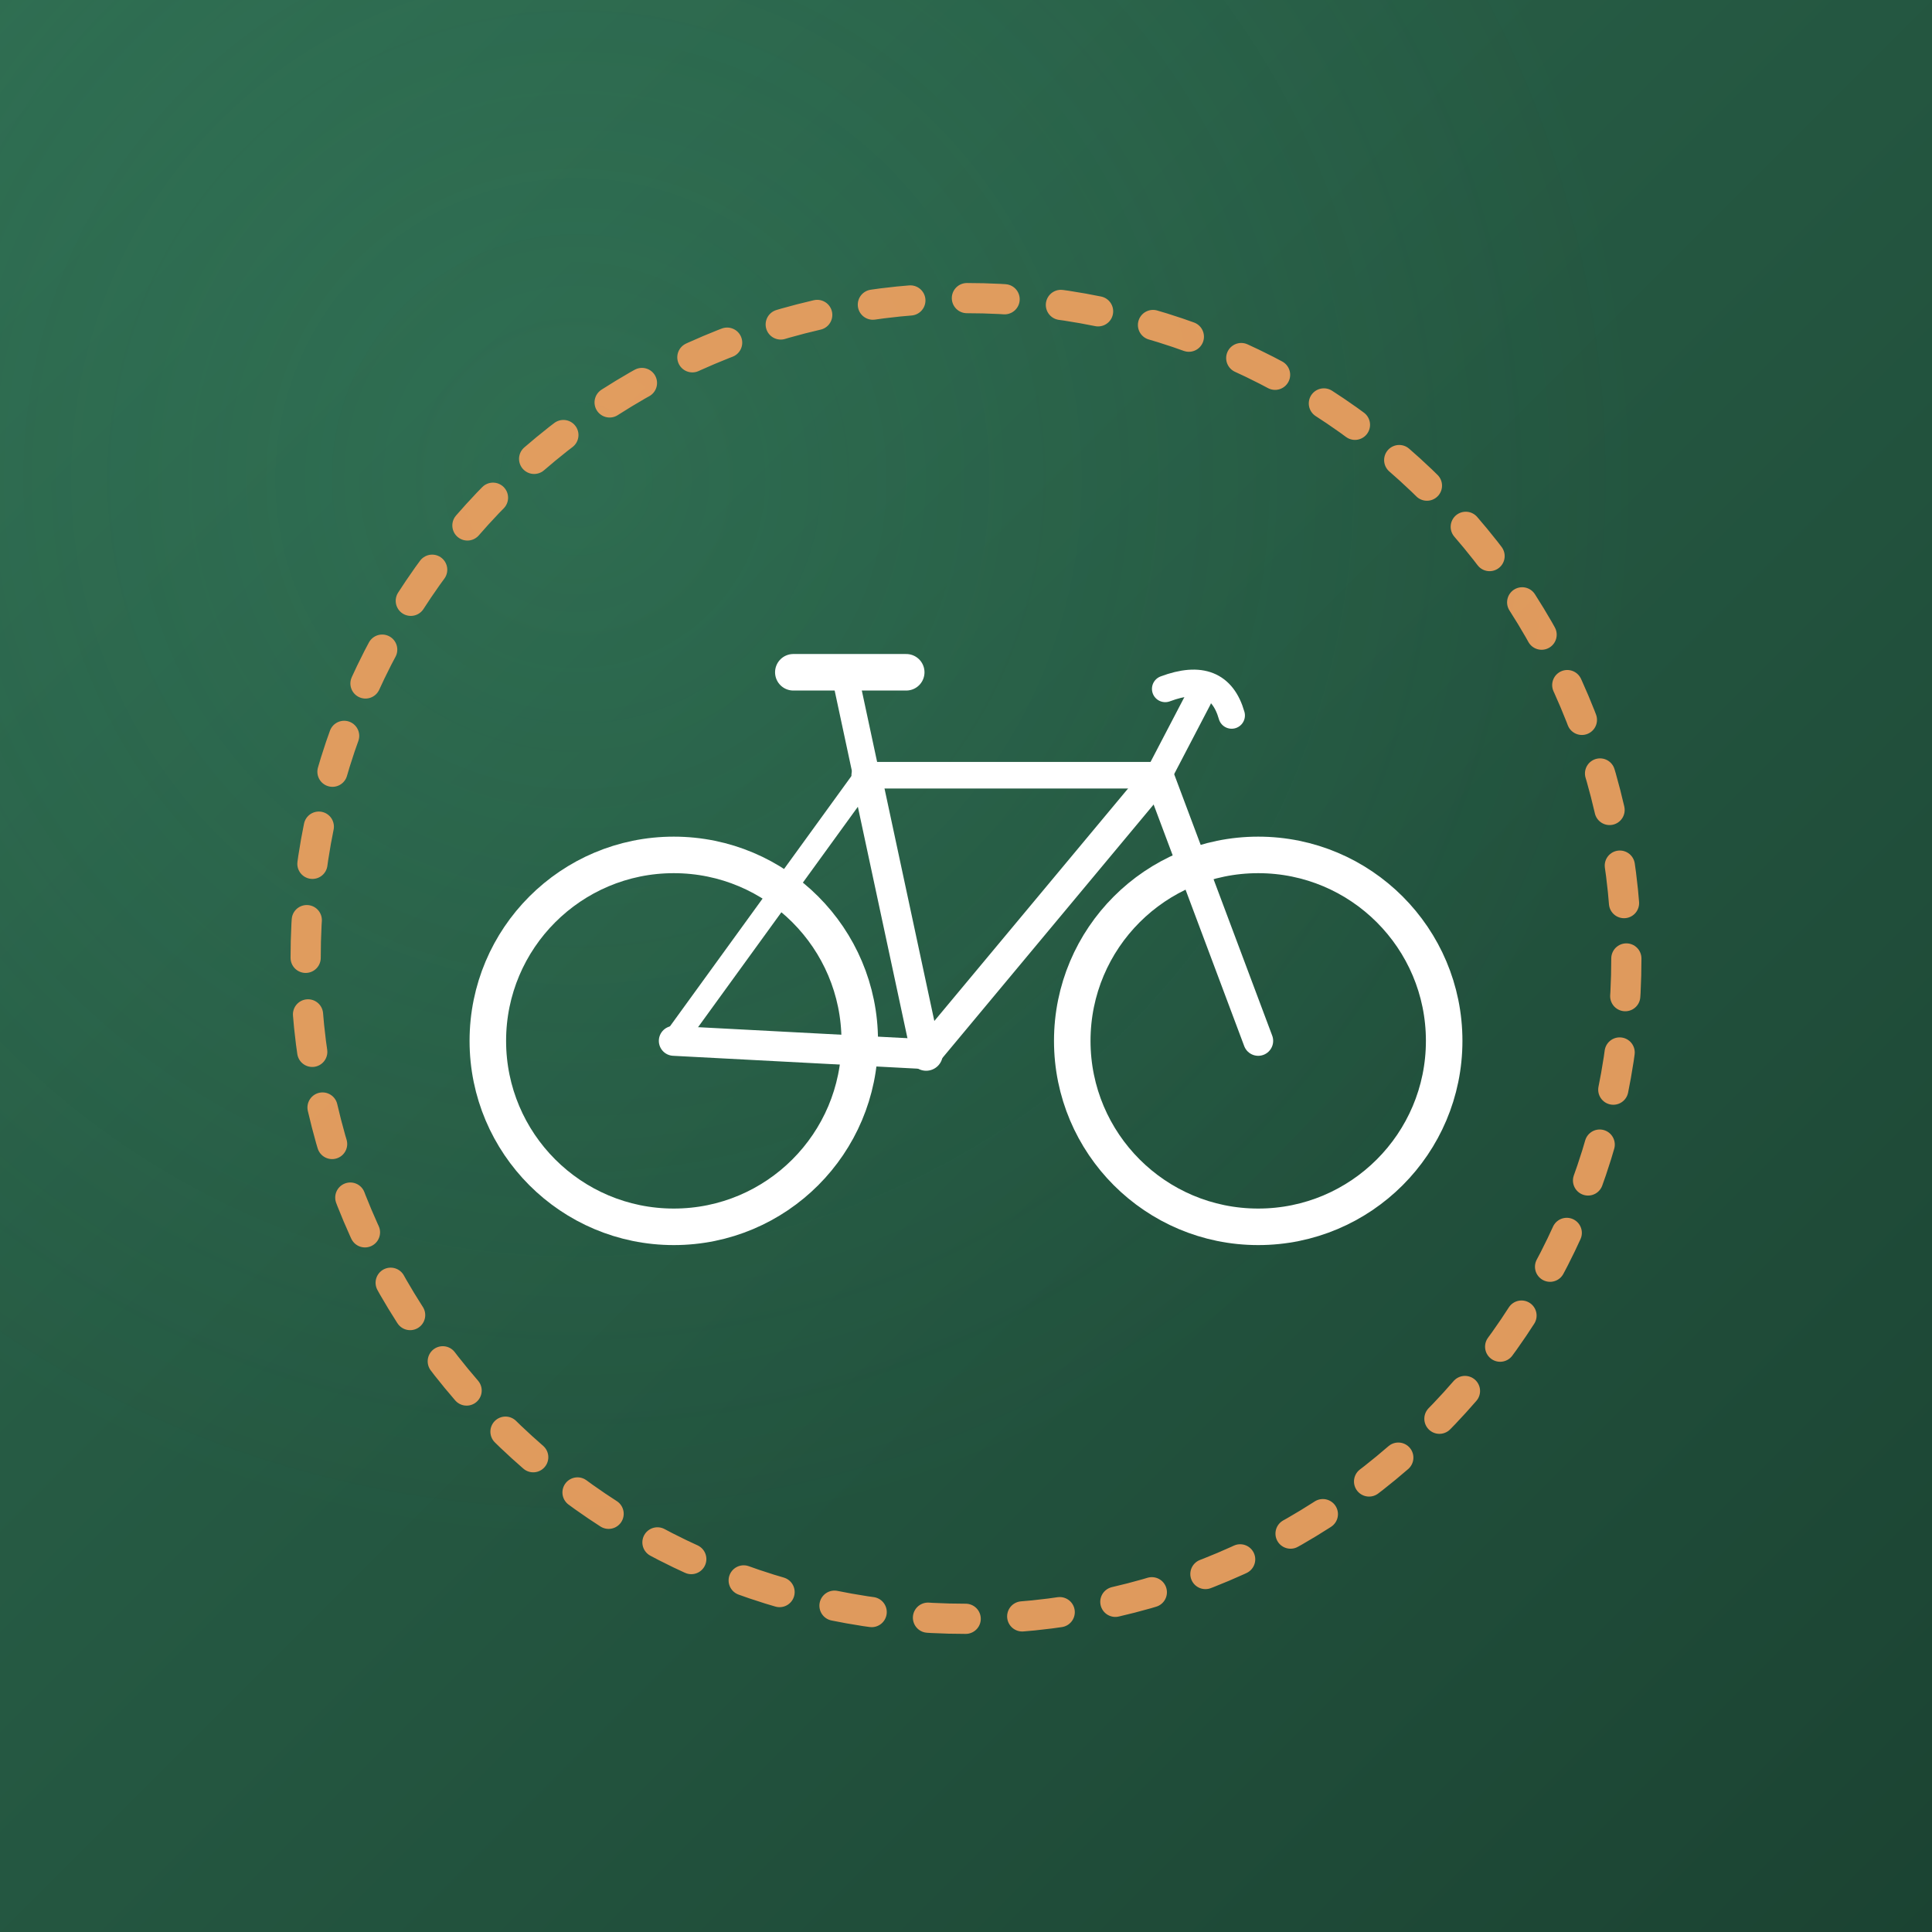
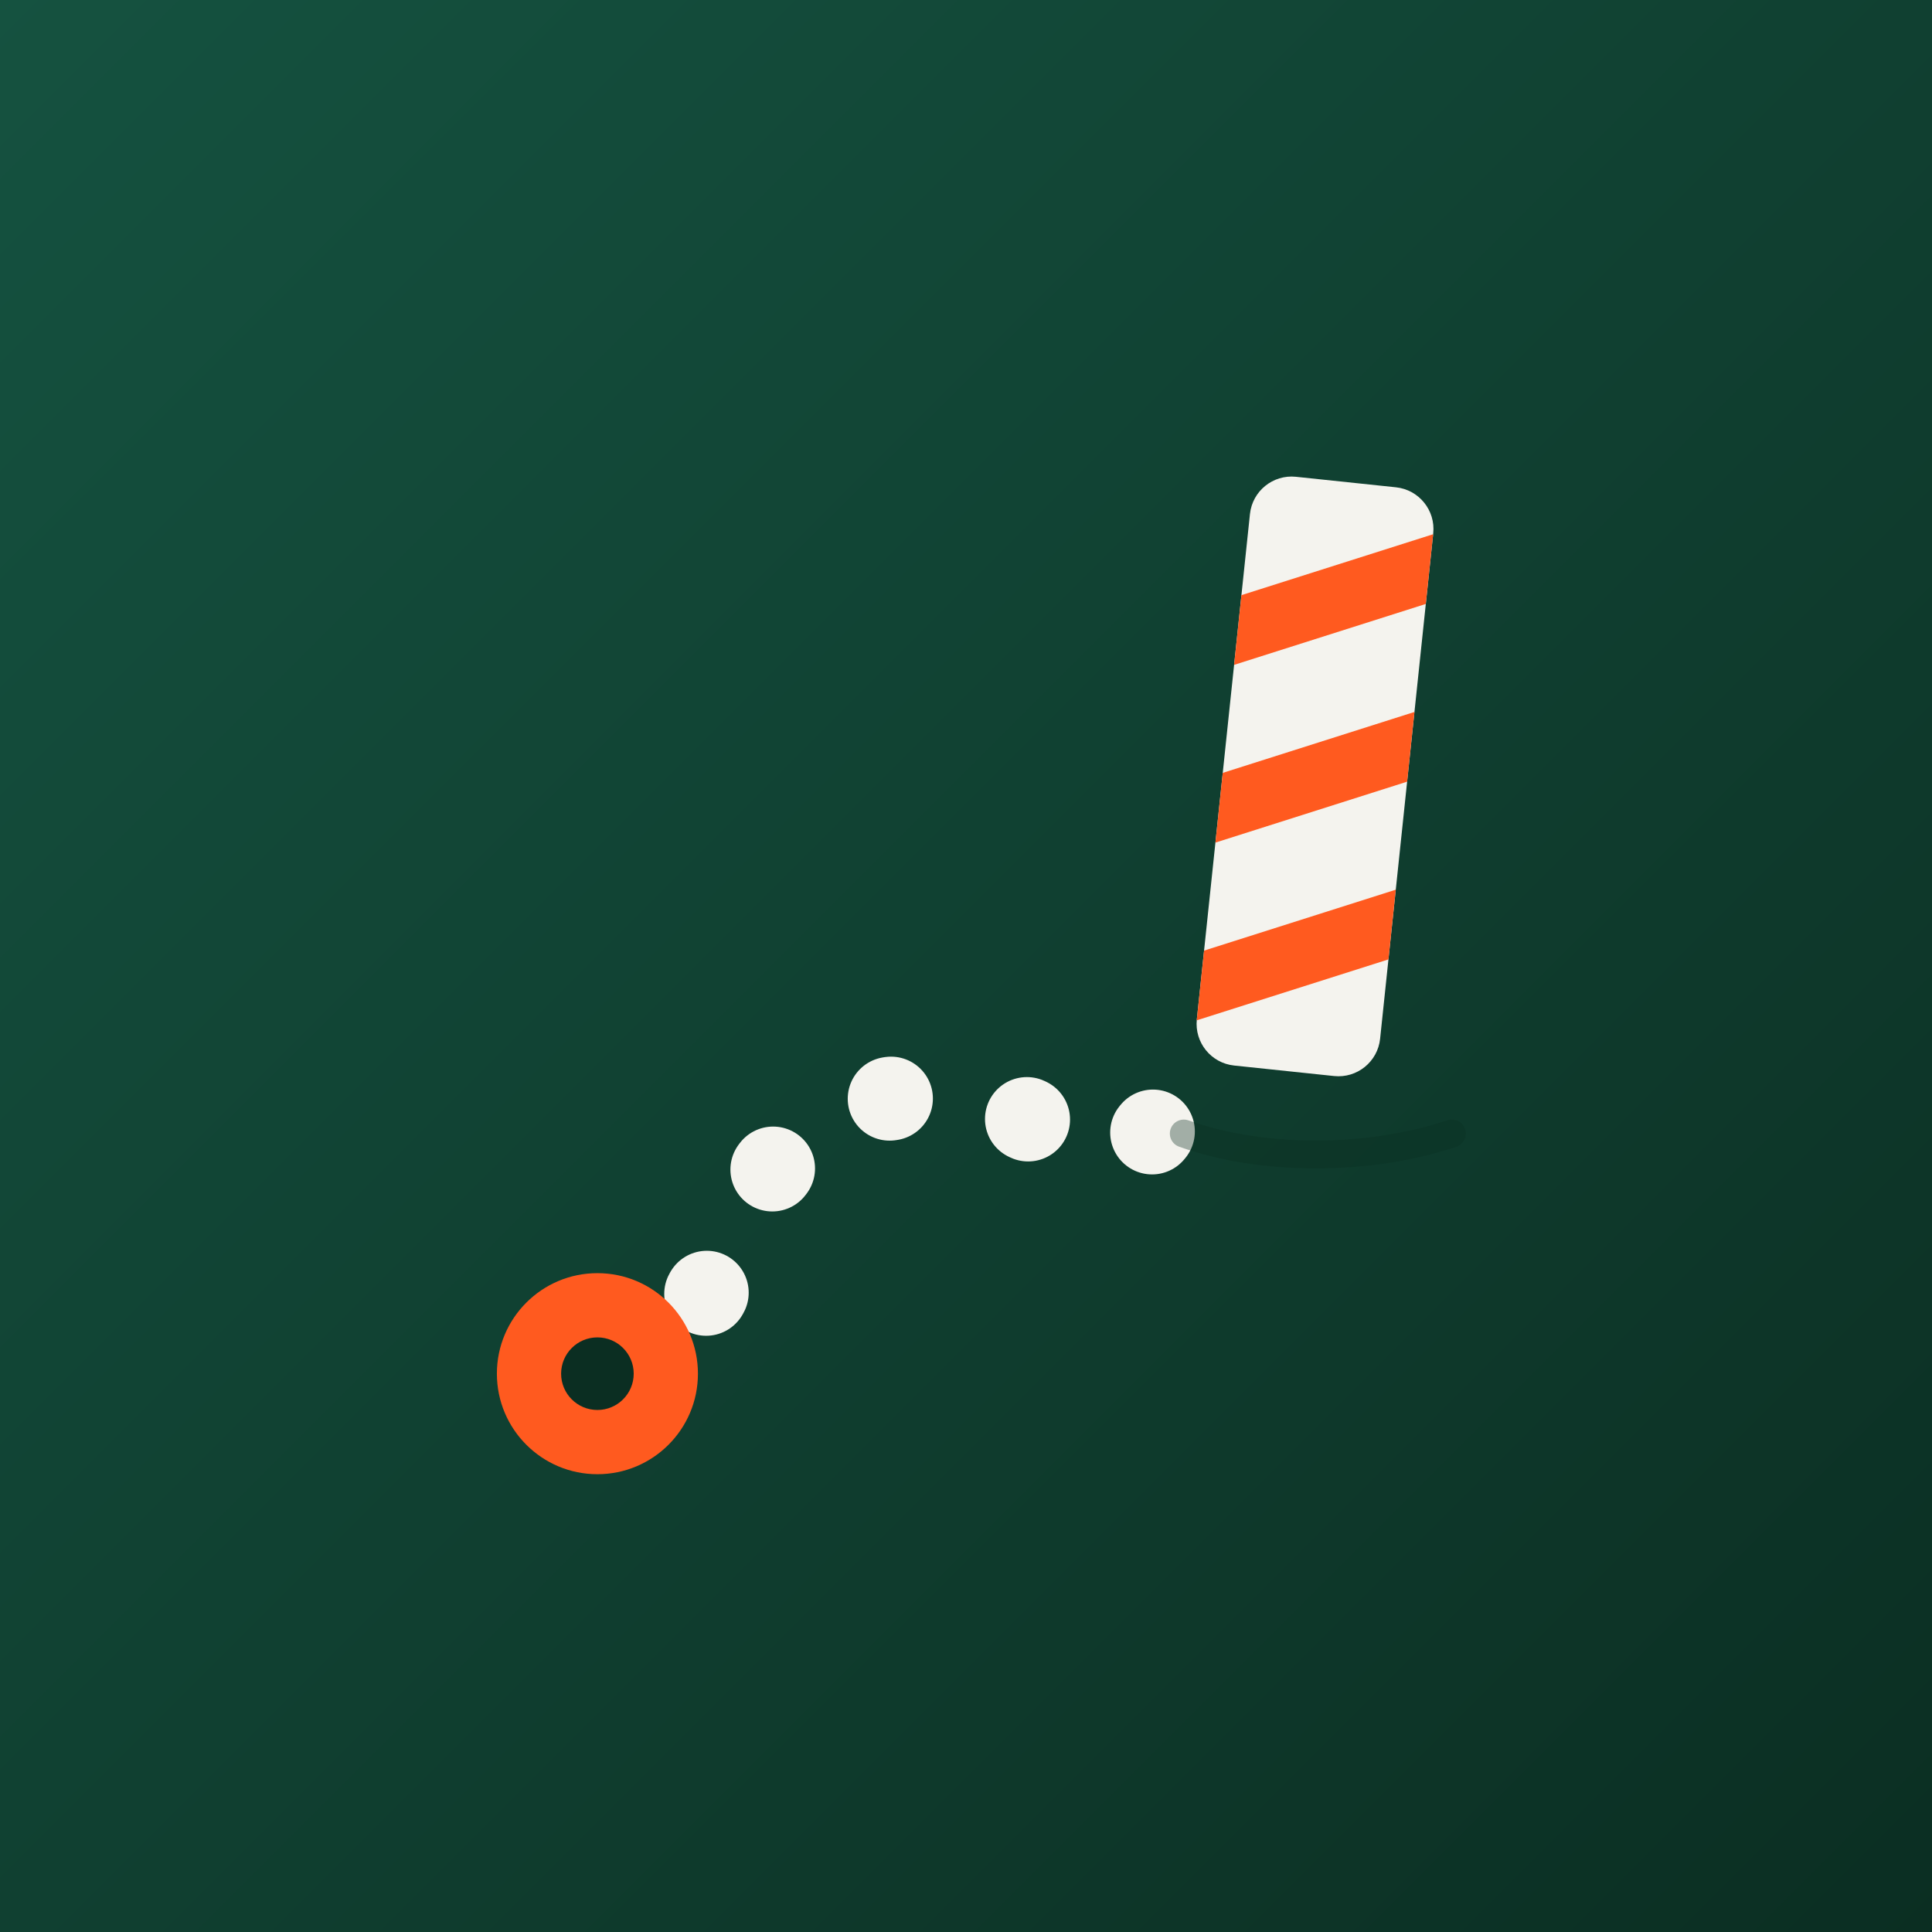
<svg xmlns="http://www.w3.org/2000/svg" viewBox="0 0 512 512">
  <defs>
-     <linearGradient id="bg" x1="0%" y1="0%" x2="100%" y2="100%">
-       <stop offset="0%" stop-color="#2D6A4F" />
-       <stop offset="100%" stop-color="#1B4332" />
+     <linearGradient id="bg" x1="0" y1="0" x2="1" y2="1">
+       <stop offset="0" stop-color="#155240" />
+       <stop offset="1" stop-color="#0b2e22" />
    </linearGradient>
-     <radialGradient id="hl" cx="30%" cy="25%" r="55%">
-       <stop offset="0%" stop-color="#52B788" stop-opacity="0.15" />
-       <stop offset="100%" stop-color="#52B788" stop-opacity="0" />
-     </radialGradient>
  </defs>
  <rect width="512" height="512" fill="url(#bg)" />
-   <rect width="512" height="512" fill="url(#hl)" />
-   <circle cx="256" cy="254" r="175" fill="none" stroke="#f4a261" stroke-width="8" stroke-dasharray="10,15" stroke-linecap="round" opacity="0.9" />
-   <g stroke="white" fill="none" stroke-linecap="round" stroke-linejoin="round" transform="translate(256,260) scale(0.88) translate(-256,-260)">
-     <circle cx="168" cy="278" r="56" stroke-width="11" />
-     <circle cx="168" cy="278" r="3.5" fill="white" stroke="none" />
-     <circle cx="344" cy="278" r="56" stroke-width="11" />
-     <circle cx="344" cy="278" r="3.5" fill="white" stroke="none" />
-     <circle cx="244" cy="282" r="5" fill="white" stroke="none" />
-     <line x1="168" y1="278" x2="244" y2="282" stroke-width="9" />
-     <line x1="244" y1="282" x2="226" y2="198" stroke-width="9" />
-     <line x1="314" y1="198" x2="244" y2="282" stroke-width="9" />
-     <line x1="226" y1="198" x2="314" y2="198" stroke-width="8" />
-     <line x1="168" y1="278" x2="226" y2="198" stroke-width="7" />
-     <line x1="314" y1="198" x2="344" y2="278" stroke-width="9" />
-     <line x1="226" y1="198" x2="220" y2="170" stroke-width="8" />
-     <line x1="204" y1="167" x2="238" y2="167" stroke-width="11" />
-     <line x1="314" y1="198" x2="326" y2="175" stroke-width="8" />
-     <path d="M316,172 Q332,166 336,180" stroke-width="8" />
+   <g transform="translate(256 256) scale(0.74) translate(-244 -258)">
+     <path d="M112 404C168 398 150 318 214 306S292 356 318 306" fill="none" stroke="#f4f3ee" stroke-width="30" stroke-linecap="round" stroke-dasharray="0.5 50" />
+     <circle cx="112" cy="404" r="36" fill="#ff5a1f" />
+     <circle cx="112" cy="404" r="13" fill="#0b2e22" />
+     <g transform="rotate(6 368 190)">
+       <rect x="336" y="84" width="66" height="212" rx="15" fill="#f4f3ee" />
+       <clipPath id="post">
+         <rect x="336" y="84" width="66" height="212" rx="15" />
+       </clipPath>
+       <g clip-path="url(#post)" stroke="#ff5a1f" stroke-width="23">
+         <path d="M324 146l96-42M324 210l96-42M324 274l96-42M324 338l96-42" />
+       </g>
+     </g>
+     <path d="M322 318c28 10 66 10 96 0" fill="none" stroke="#0b2e22" stroke-opacity=".35" stroke-width="10" stroke-linecap="round" />
  </g>
</svg>
